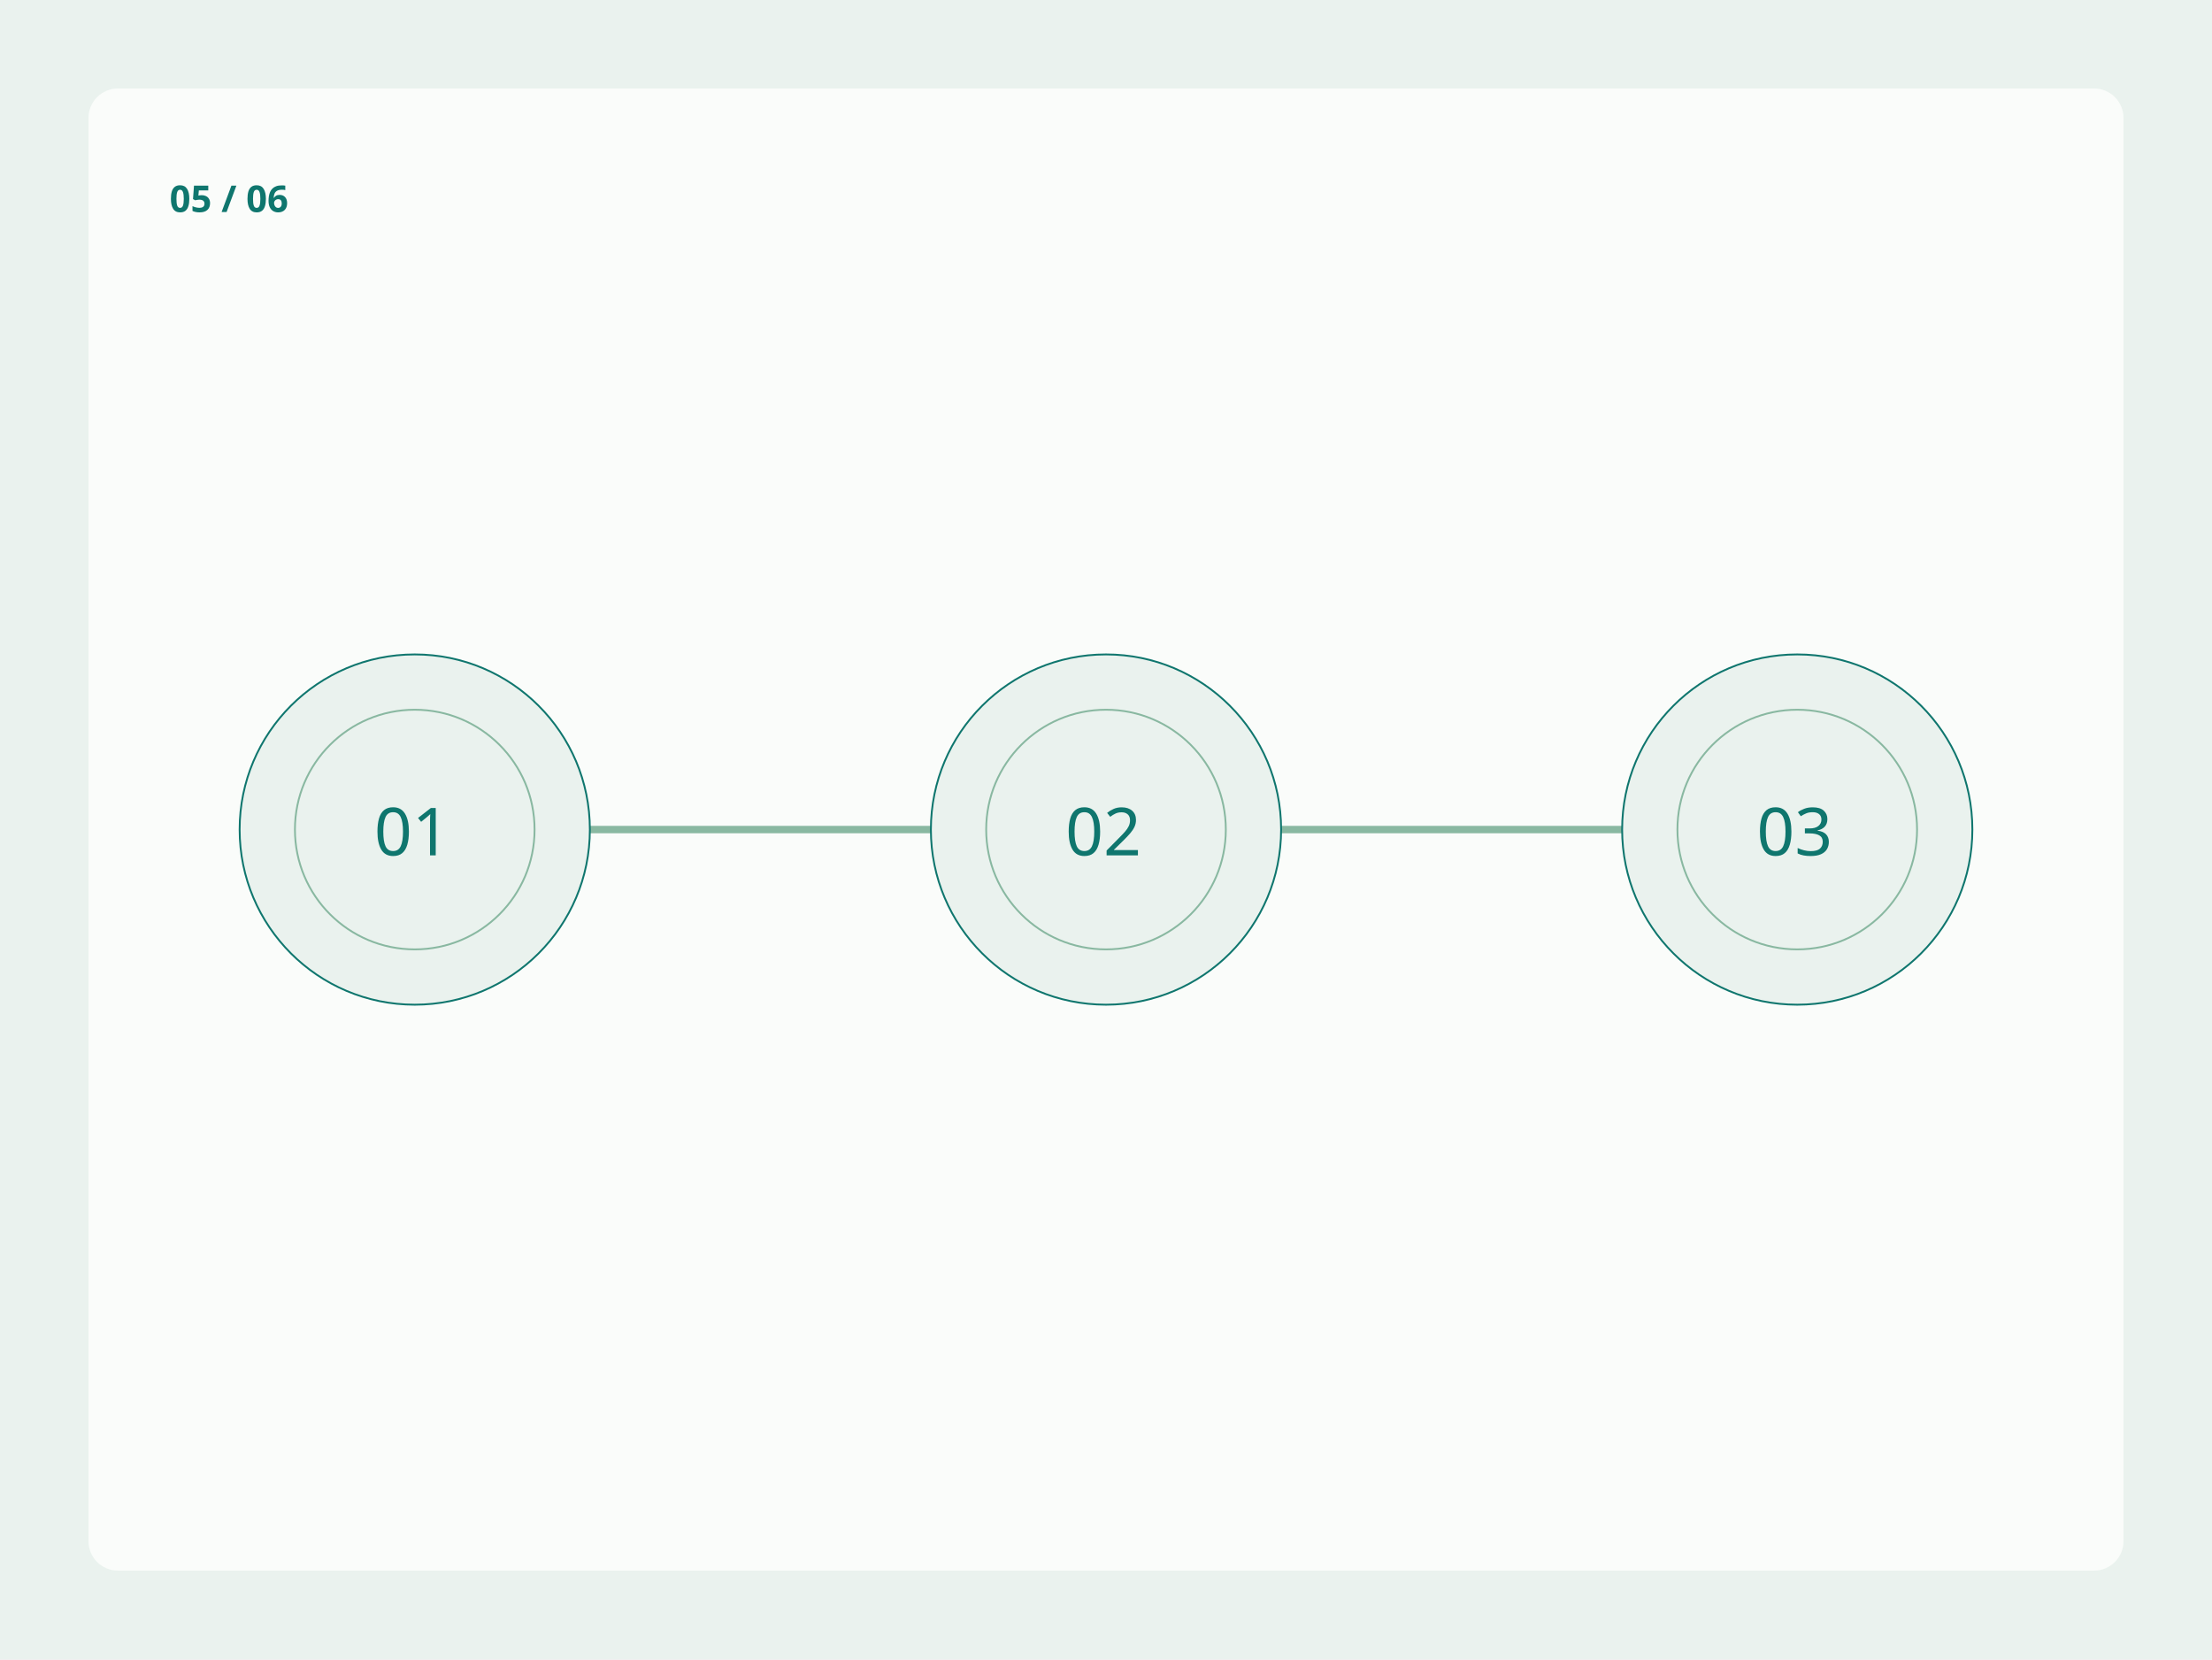
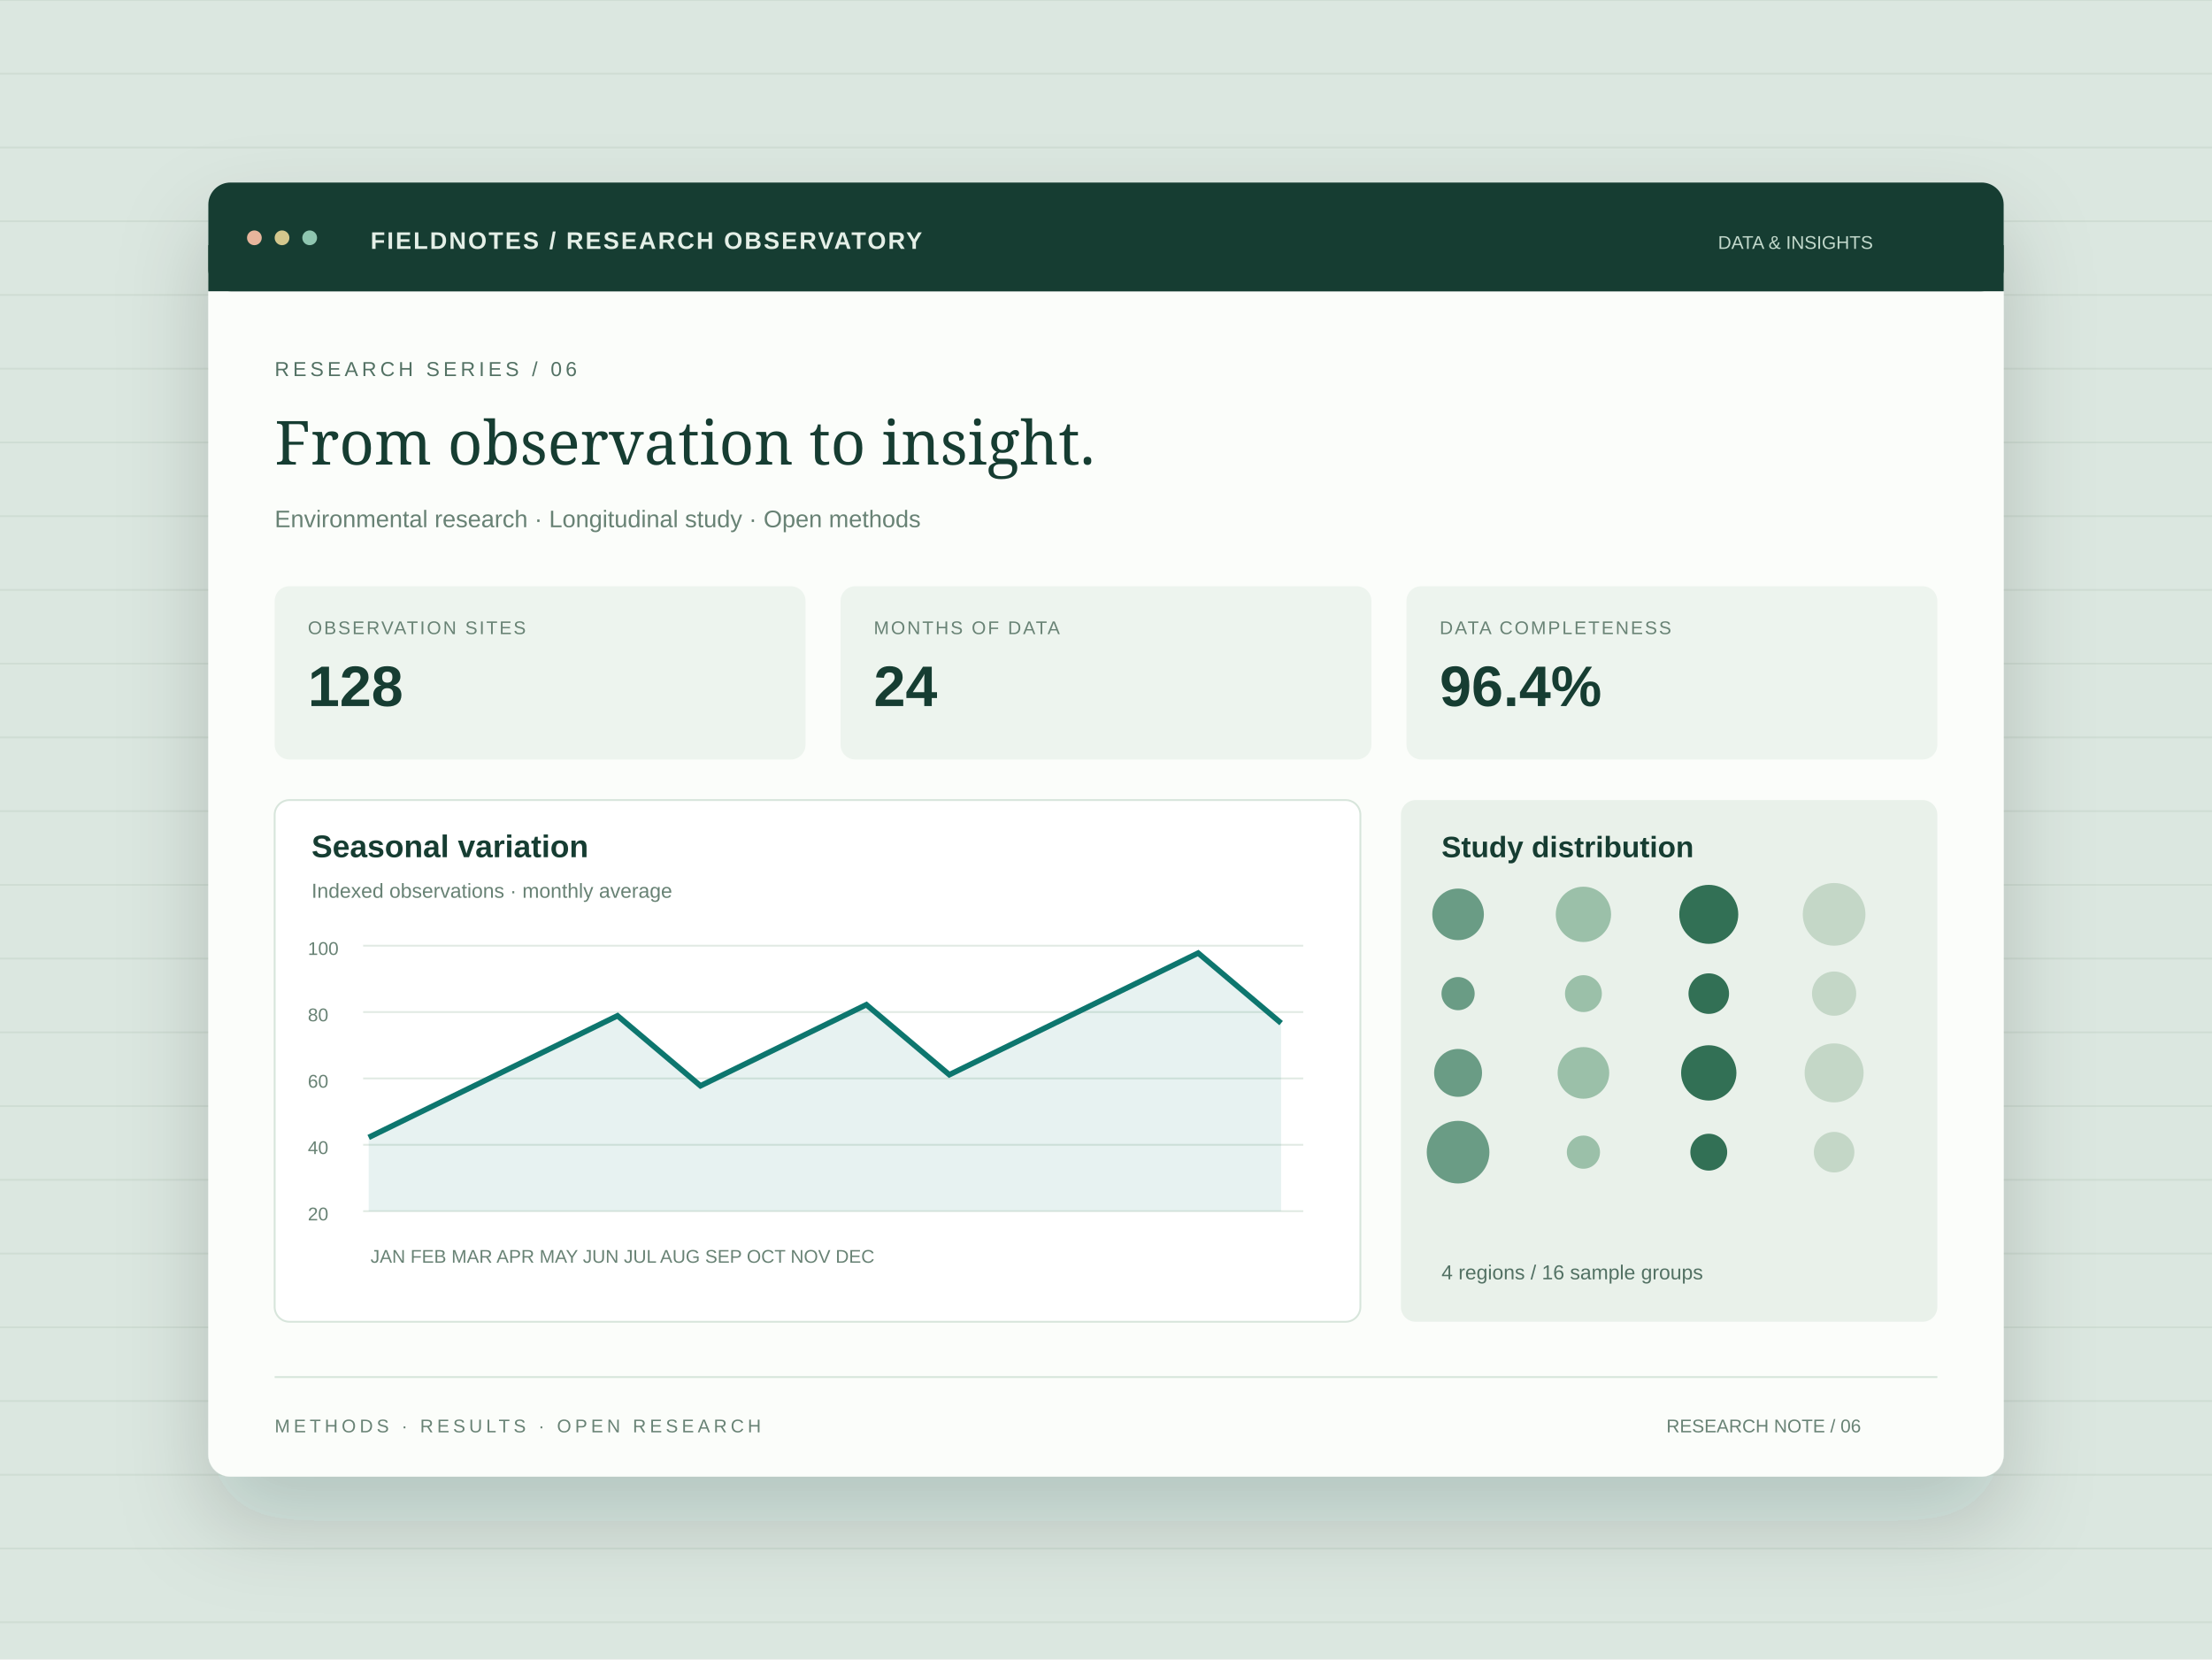
<svg xmlns="http://www.w3.org/2000/svg" viewBox="0 0 1200 900" width="1200" height="900">
-   <rect x="0" y="0" width="1200" height="900" rx="0" fill="#EAF2EE" stroke="none" />
-   <rect x="48" y="48" width="1104" height="804" rx="16" fill="#FAFCFA" stroke="none" />
-   <text x="92" y="115" font-family="sans-serif" font-size="20" font-weight="600" fill="#0F766E">05 / 06</text>
-   <path d="M225 450L600 450" fill="none" stroke="#89B8A1" stroke-width="4" />
-   <circle cx="225" cy="450" r="95" fill="#EAF2EE" stroke="#0F766E" />
-   <circle cx="225" cy="450" r="65" fill="none" stroke="#89B8A1" />
-   <text x="203" y="464" font-family="sans-serif" font-size="36" font-weight="400" fill="#0F766E">01</text>
-   <path d="M600 450L975 450" fill="none" stroke="#89B8A1" stroke-width="4" />
-   <circle cx="600" cy="450" r="95" fill="#EAF2EE" stroke="#0F766E" />
-   <circle cx="600" cy="450" r="65" fill="none" stroke="#89B8A1" />
-   <text x="578" y="464" font-family="sans-serif" font-size="36" font-weight="400" fill="#0F766E">02</text>
-   <circle cx="975" cy="450" r="95" fill="#EAF2EE" stroke="#0F766E" />
-   <circle cx="975" cy="450" r="65" fill="none" stroke="#89B8A1" />
-   <text x="953" y="464" font-family="sans-serif" font-size="36" font-weight="400" fill="#0F766E">03</text>
+   <defs>
+     <filter id="shadow" x="-30%" y="-30%" width="170%" height="180%">
+       <feDropShadow dx="0" dy="24" stdDeviation="24" flood-color="#152030" flood-opacity=".18" />
+     </filter>
+     <linearGradient id="paper" x2="1" y2="1">
+       <stop stop-color="#fff" />
+       <stop offset="1" stop-color="#e9e4da" />
+     </linearGradient>
+     <linearGradient id="desk" x2="0" y2="1">
+       <stop stop-color="#dbe7e0" />
+       <stop offset="1" stop-color="#c6c3bd" />
+     </linearGradient>
+     <linearGradient id="glass" x2="1" y2="1">
+       <stop stop-color="#ffffff" stop-opacity=".35" />
+       <stop offset="1" stop-color="#ffffff" stop-opacity="0" />
+     </linearGradient>
+   </defs>
+   <rect x="0" y="0" width="1200" height="900" rx="0" fill="#dbe7e0" />
+   <rect x="0" y="0" width="1200" height="900" rx="0" fill="#dbe7e0" />
+   <path d="M0 0h1200" stroke="#cfddd4" />
+   <path d="M0 40h1200" stroke="#cfddd4" />
+   <path d="M0 80h1200" stroke="#cfddd4" />
+   <path d="M0 120h1200" stroke="#cfddd4" />
+   <path d="M0 160h1200" stroke="#cfddd4" />
+   <path d="M0 200h1200" stroke="#cfddd4" />
+   <path d="M0 240h1200" stroke="#cfddd4" />
+   <path d="M0 280h1200" stroke="#cfddd4" />
+   <path d="M0 320h1200" stroke="#cfddd4" />
+   <path d="M0 360h1200" stroke="#cfddd4" />
+   <path d="M0 400h1200" stroke="#cfddd4" />
+   <path d="M0 440h1200" stroke="#cfddd4" />
+   <path d="M0 480h1200" stroke="#cfddd4" />
+   <path d="M0 520h1200" stroke="#cfddd4" />
+   <path d="M0 560h1200" stroke="#cfddd4" />
+   <path d="M0 600h1200" stroke="#cfddd4" />
+   <path d="M0 640h1200" stroke="#cfddd4" />
+   <path d="M0 680h1200" stroke="#cfddd4" />
+   <path d="M0 720h1200" stroke="#cfddd4" />
+   <path d="M0 760h1200" stroke="#cfddd4" />
+   <path d="M0 800h1200" stroke="#cfddd4" />
+   <path d="M0 840h1200" stroke="#cfddd4" />
+   <path d="M0 880h1200" stroke="#cfddd4" />
+   <g transform="translate(113 99)" filter="url(#shadow)">
+     <rect x="0" y="0" width="974" height="702" rx="12" fill="#fbfdfa" />
+     <rect x="0" y="0" width="974" height="59" rx="12" fill="#173d32" />
+     <rect x="0" y="34" width="974" height="25" rx="0" fill="#173d32" />
+     <circle cx="25" cy="30" r="4" fill="#e7b59c" />
+     <circle cx="40" cy="30" r="4" fill="#d4c78d" />
+     <circle cx="55" cy="30" r="4" fill="#8fc6b0" />
+     <text x="88" y="36" font-family="Arial, sans-serif" font-size="13" font-weight="700" fill="#e4efe7" letter-spacing="1">
+       FIELDNOTES / RESEARCH OBSERVATORY
+     </text>
+     <text x="819" y="36" font-family="Arial, sans-serif" font-size="10" font-weight="400" fill="#c2d9cc">
+       DATA &amp; INSIGHTS
+     </text>
+     <text x="36" y="105" font-family="Arial, sans-serif" font-size="11" font-weight="400" fill="#527164" letter-spacing="2">
+       RESEARCH SERIES / 06
+     </text>
+     <text x="36" y="153" font-family="Georgia, serif" font-size="33" font-weight="400" fill="#173d32">
+       From observation to insight.
+     </text>
+     <text x="36" y="187" font-family="Arial, sans-serif" font-size="13" font-weight="400" fill="#688274">
+       Environmental research · Longitudinal study · Open methods
+     </text>
+     <rect x="36" y="219" width="288" height="94" rx="8" fill="#edf4ee" />
+     <text x="54" y="245" font-family="Arial, sans-serif" font-size="10" font-weight="400" fill="#688274" letter-spacing="1">
+       OBSERVATION SITES
+     </text>
+     <text x="54" y="284" font-family="Arial, sans-serif" font-size="31" font-weight="700" fill="#173d32">
+       128
+     </text>
+     <rect x="343" y="219" width="288" height="94" rx="8" fill="#edf4ee" />
+     <text x="361" y="245" font-family="Arial, sans-serif" font-size="10" font-weight="400" fill="#688274" letter-spacing="1">
+       MONTHS OF DATA
+     </text>
+     <text x="361" y="284" font-family="Arial, sans-serif" font-size="31" font-weight="700" fill="#173d32">
+       24
+     </text>
+     <rect x="650" y="219" width="288" height="94" rx="8" fill="#edf4ee" />
+     <text x="668" y="245" font-family="Arial, sans-serif" font-size="10" font-weight="400" fill="#688274" letter-spacing="1">
+       DATA COMPLETENESS
+     </text>
+     <text x="668" y="284" font-family="Arial, sans-serif" font-size="31" font-weight="700" fill="#173d32">
+       96.4%
+     </text>
+     <rect x="36" y="335" width="589" height="283" rx="8" fill="#fff" stroke="#d7e5db" />
+     <text x="56" y="366" font-family="Arial, sans-serif" font-size="17" font-weight="700" fill="#173d32">
+       Seasonal variation
+     </text>
+     <text x="56" y="388" font-family="Arial, sans-serif" font-size="11" font-weight="400" fill="#688274">
+       Indexed observations · monthly average
+     </text>
+     <path d="M84 414h510" stroke="#e1eae3" />
+     <text x="54" y="419" font-family="Arial, sans-serif" font-size="10" font-weight="400" fill="#688274">
+       100
+     </text>
+     <path d="M84 450h510" stroke="#e1eae3" />
+     <text x="54" y="455" font-family="Arial, sans-serif" font-size="10" font-weight="400" fill="#688274">
+       80
+     </text>
+     <path d="M84 486h510" stroke="#e1eae3" />
+     <text x="54" y="491" font-family="Arial, sans-serif" font-size="10" font-weight="400" fill="#688274">
+       60
+     </text>
+     <path d="M84 522h510" stroke="#e1eae3" />
+     <text x="54" y="527" font-family="Arial, sans-serif" font-size="10" font-weight="400" fill="#688274">
+       40
+     </text>
+     <path d="M84 558h510" stroke="#e1eae3" />
+     <text x="54" y="563" font-family="Arial, sans-serif" font-size="10" font-weight="400" fill="#688274">
+       20
+     </text>
+     <polygon points="87,558 87,518 132,496 177,474 222,452 267,490 312,468 357,446 402,484 447,462 492,440 537,418 582,456 582,558" fill="#0f766e" opacity=".1" />
+     <polyline points="87,518 132,496 177,474 222,452 267,490 312,468 357,446 402,484 447,462 492,440 537,418 582,456" fill="none" stroke="#0f766e" stroke-width="3" />
+     <text x="88" y="586" font-family="Arial, sans-serif" font-size="10" font-weight="400" fill="#688274">
+       JAN FEB MAR APR MAY JUN JUL AUG SEP OCT NOV DEC
+     </text>
+     <rect x="647" y="335" width="291" height="283" rx="8" fill="#e9f1ea" />
+     <text x="669" y="366" font-family="Arial, sans-serif" font-size="16" font-weight="700" fill="#173d32">
+       Study distribution
+     </text>
+     <circle cx="678" cy="397" r="14" fill="#6b9c85" />
+     <circle cx="746" cy="397" r="15" fill="#9bc0a9" />
+     <circle cx="814" cy="397" r="16" fill="#306f54" />
+     <circle cx="882" cy="397" r="17" fill="#c4d7c7" />
+     <circle cx="678" cy="440" r="9" fill="#6b9c85" />
+     <circle cx="746" cy="440" r="10" fill="#9bc0a9" />
+     <circle cx="814" cy="440" r="11" fill="#306f54" />
+     <circle cx="882" cy="440" r="12" fill="#c4d7c7" />
+     <circle cx="678" cy="483" r="13" fill="#6b9c85" />
+     <circle cx="746" cy="483" r="14" fill="#9bc0a9" />
+     <circle cx="814" cy="483" r="15" fill="#306f54" />
+     <circle cx="882" cy="483" r="16" fill="#c4d7c7" />
+     <circle cx="678" cy="526" r="17" fill="#6b9c85" />
+     <circle cx="746" cy="526" r="9" fill="#9bc0a9" />
+     <circle cx="814" cy="526" r="10" fill="#306f54" />
+     <circle cx="882" cy="526" r="11" fill="#c4d7c7" />
+     <text x="669" y="595" font-family="Arial, sans-serif" font-size="11" font-weight="400" fill="#527164">
+       4 regions / 16 sample groups
+     </text>
+     <path d="M36 648h902" stroke="#d7e5db" />
+     <text x="36" y="678" font-family="Arial, sans-serif" font-size="10" font-weight="400" fill="#688274" letter-spacing="2">
+       METHODS · RESULTS · OPEN RESEARCH
+     </text>
+     <text x="791" y="678" font-family="Arial, sans-serif" font-size="10" font-weight="400" fill="#688274">
+       RESEARCH NOTE / 06
+     </text>
+   </g>
</svg>
